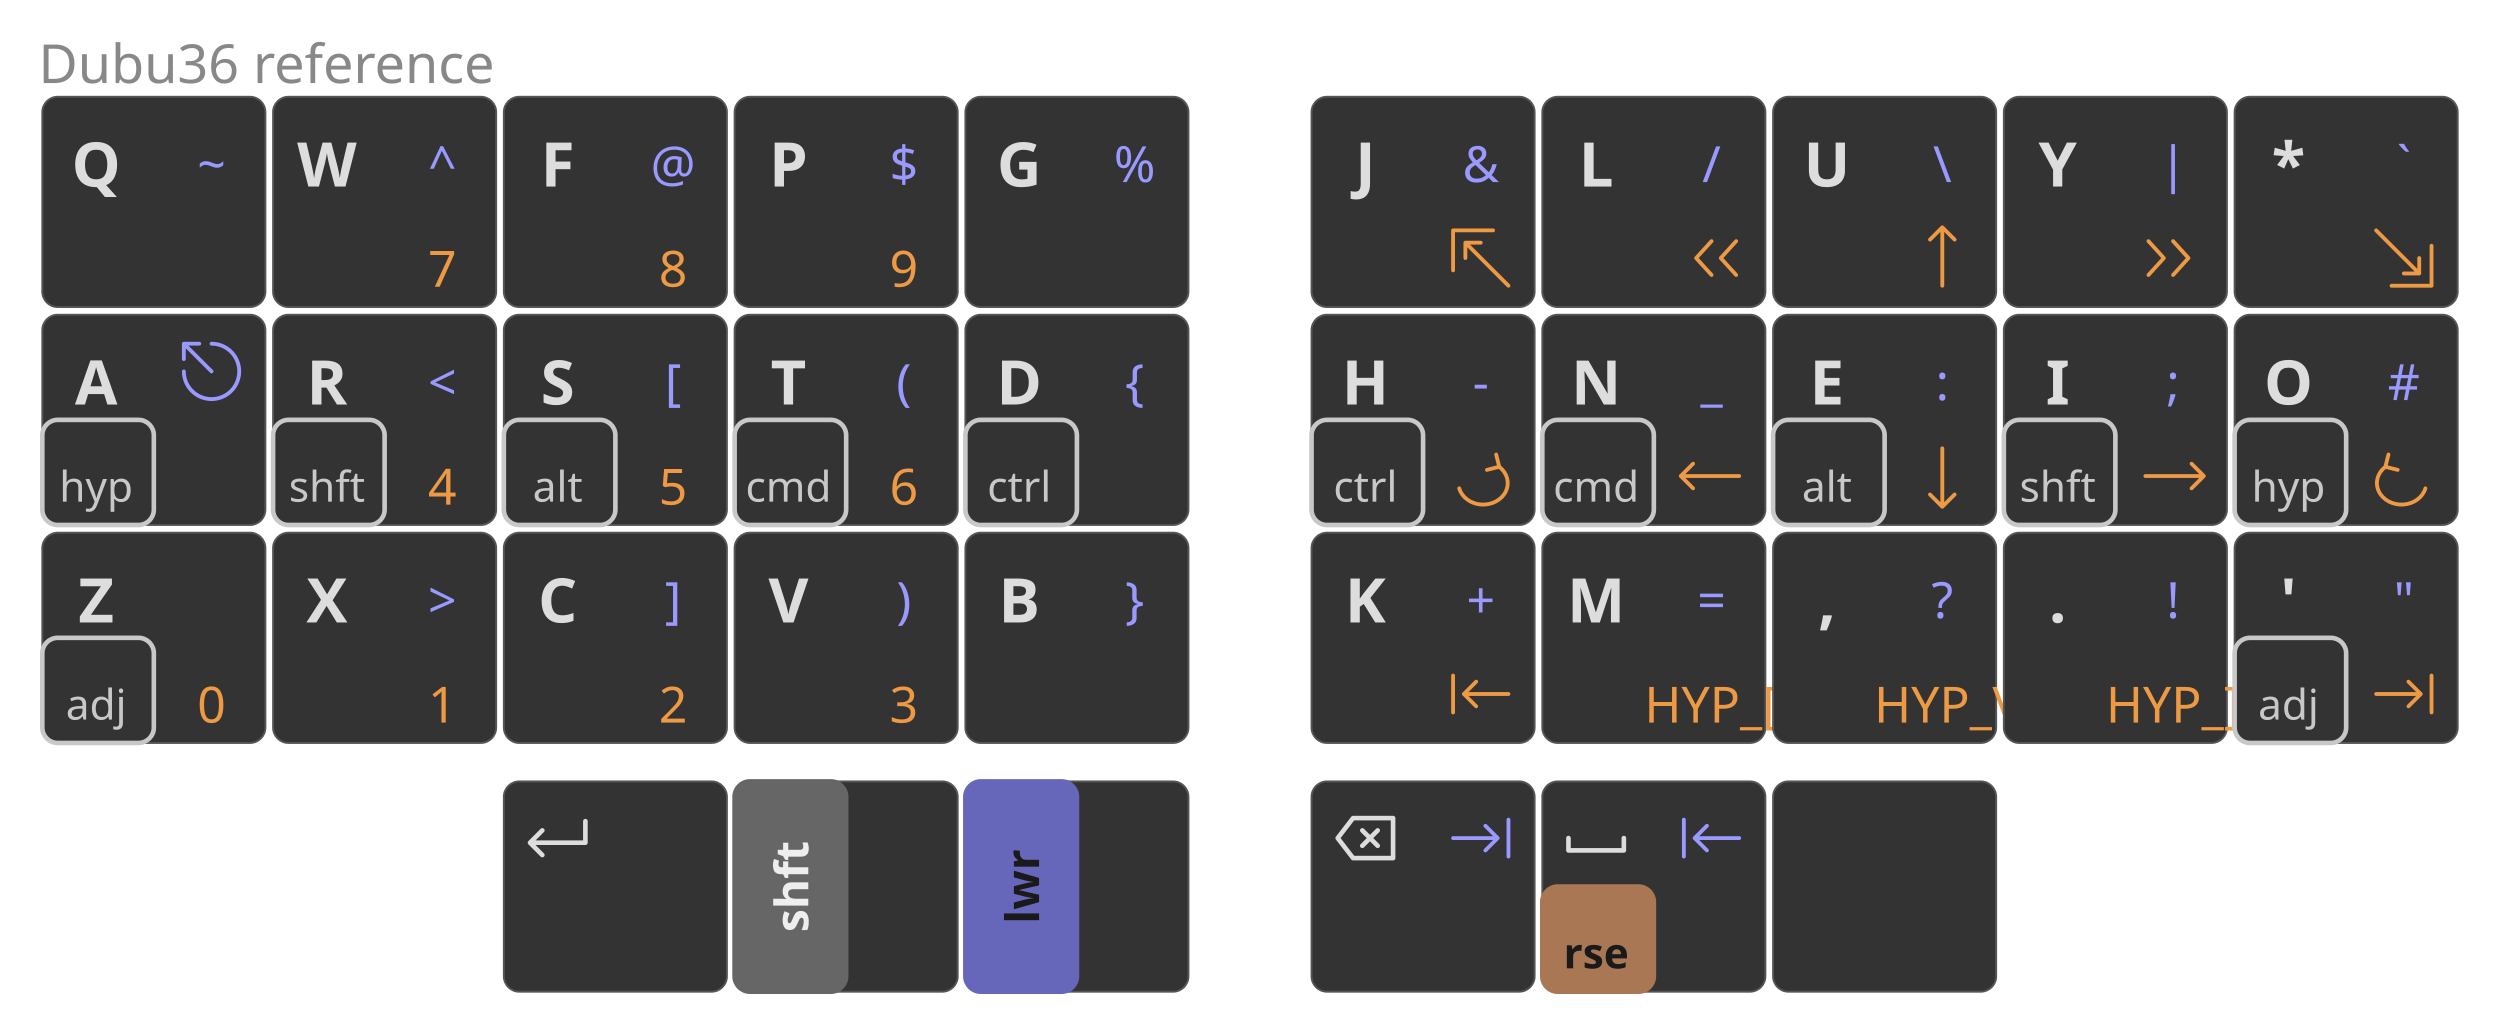
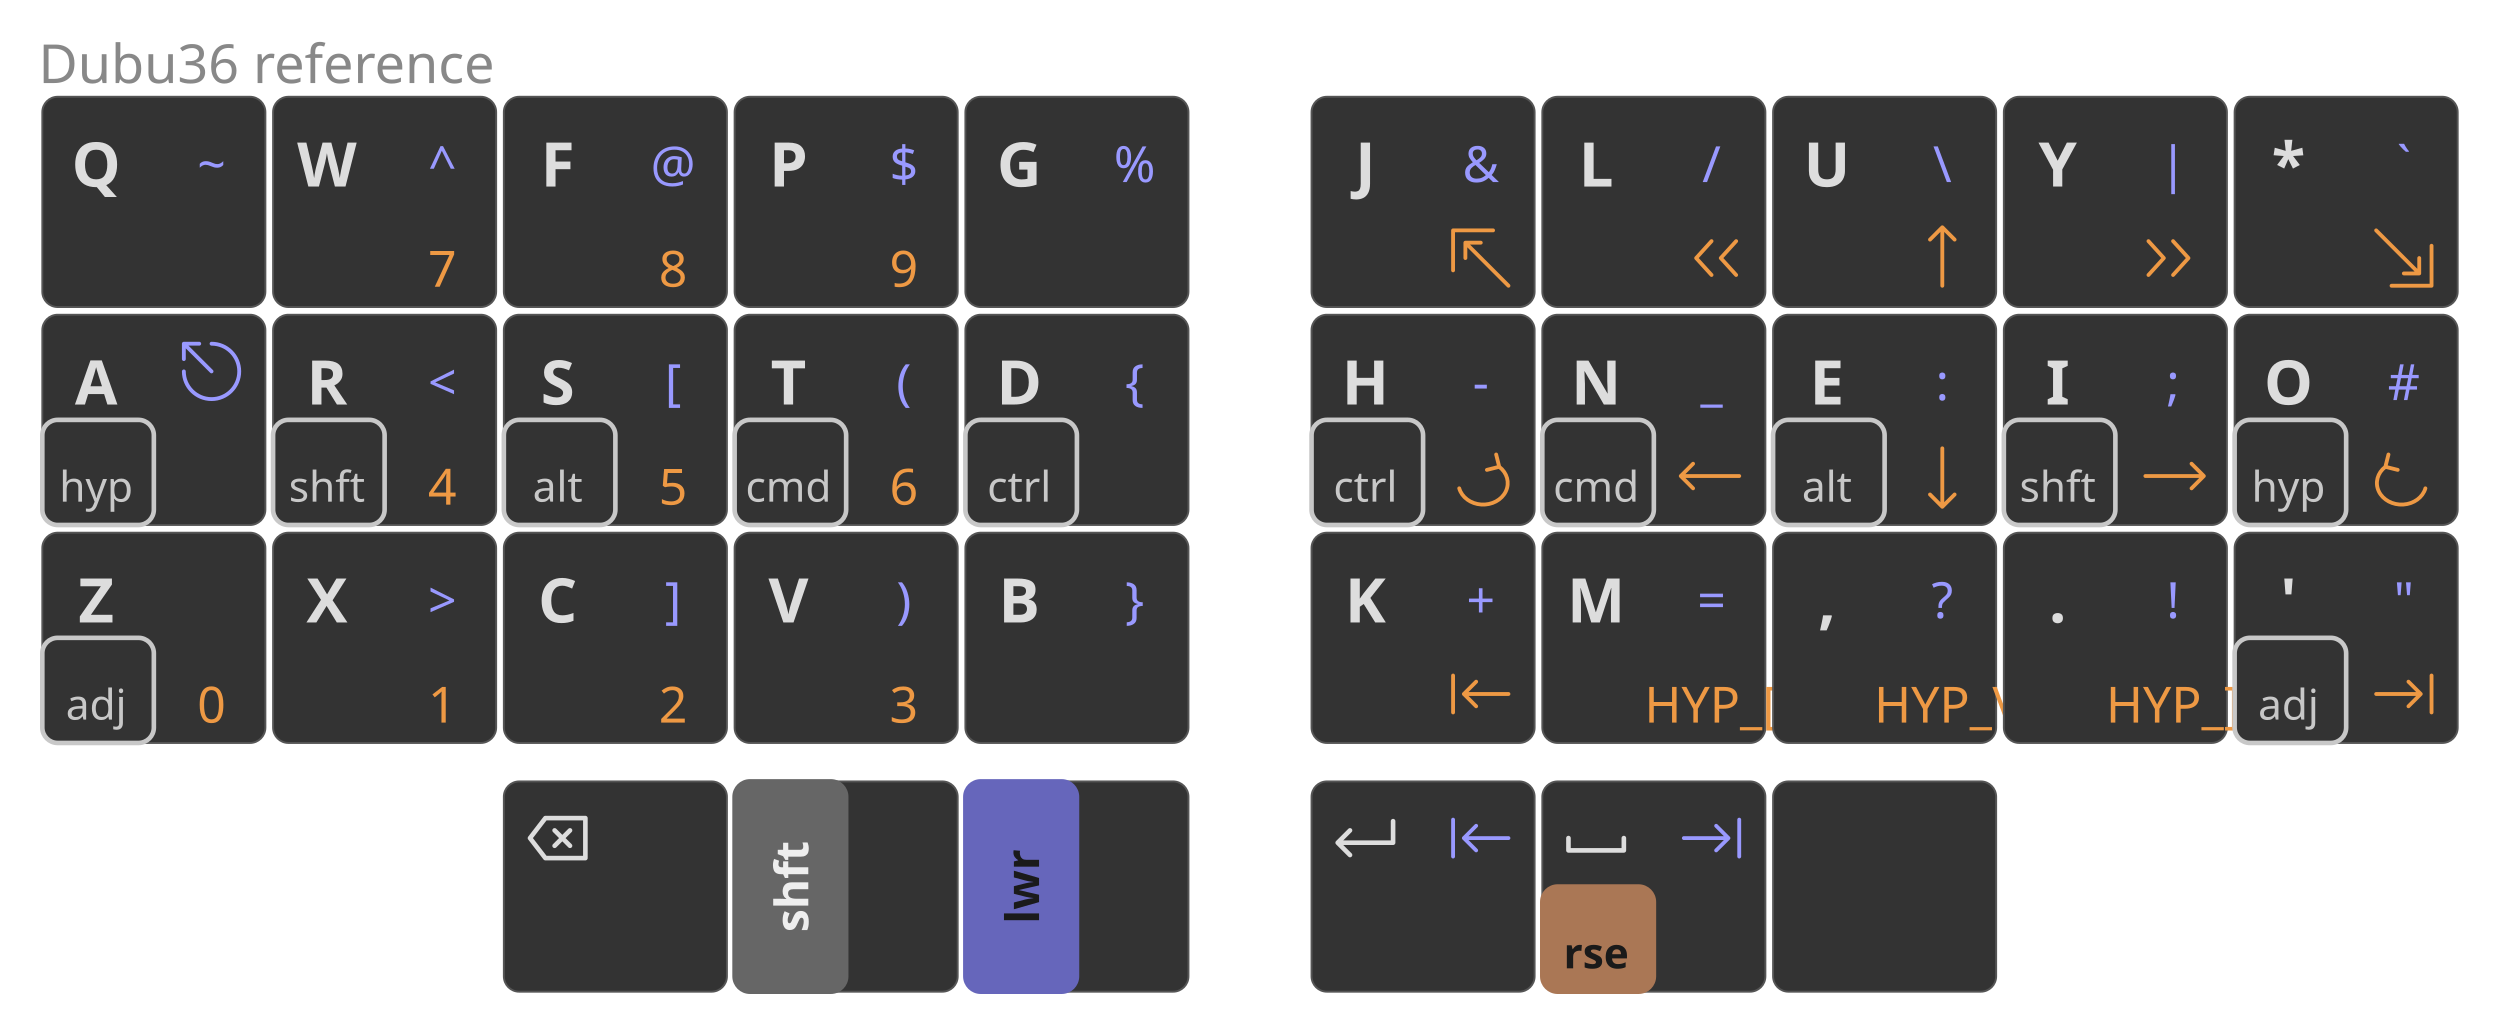
<svg xmlns="http://www.w3.org/2000/svg" class="keymap" width="650" height="267" viewBox="-10 -24 650.0 266.68">
  <style>svg.keymap { background: #1e1e2e; font-family: sans-serif; }
    rect.keycap { fill: #333333; stroke: #555555; stroke-width: 0.5px; }
    text { fill: #c8c8c8; text-anchor: middle; dominant-baseline: central; }
    text.base { font-size: 16px; font-weight: 600; fill: #dddddd; }
    text.hold { font-size: 11px; }
    text.sym { font-size: 13px; fill: #9999ff; }
    text.num { font-size: 13px; fill: #ee9944; }
    text.oneshot { font-size: 12px; font-weight: 600; }
    use.glyph { fill: none; stroke: #c8c8c8; stroke-width: 2.5px;
                stroke-linecap: round; stroke-linejoin: round; }
    use.glyph.base { stroke: #dddddd; stroke-width: 3px; }
    use.glyph.sym { stroke: #9999ff; }
    use.glyph.num { stroke: #ee9944; }
    rect.hold-box { stroke-width: 1.2px; }
    rect.hold-box.tap-preferred.mod { fill: none; stroke: #c8c8c8; }
    rect.hold-box.tap-preferred.sym { fill: none; stroke: #9999ff; }
    rect.hold-box.tap-preferred.nav { fill: none; stroke: #ee9944; }
    rect.hold-box.hold-preferred.mod { fill: #666666; stroke: #666666; }
    rect.hold-box.hold-preferred.sym { fill: #6666bb; stroke: #6666bb; }
    rect.hold-box.hold-preferred.nav { fill: #aa7755; stroke: #aa7755; }
    rect.hold-box.oneshot.mod { fill: #666666; stroke: #666666; }
    rect.hold-box.oneshot.sym { fill: #6666bb; stroke: #6666bb; }
    rect.hold-box.oneshot.nav { fill: #aa7755; stroke: #aa7755; }
    text.hold.hold-preferred.mod, text.oneshot.mod { fill: #eeeeee; font-weight: 700; }
    text.hold.hold-preferred.sym, text.oneshot.sym,
    text.hold.hold-preferred.nav, text.oneshot.nav { fill: #1a1a1a; font-weight: 700; }
    text.hold.tap-preferred { fill: #c8c8c8; }
    text.title { font-size: 14px; fill: #888888; text-anchor: start; }</style>
  <defs>
    <path id="glyph_backspace" class="symbol" transform="scale(0.4) translate(-24,-30)" d="M22,19l10,10 M22,29l10-10 M6,24l10,13h26v-26h-26z" />
    <path id="glyph_delete-word" class="symbol" transform="scale(0.4) translate(-24,-30)" d="M22,19l10,10 M22,29l10-10 M6,24l10,13h26v-26h-26z M6,17l-6,7,6,7" />
    <path id="glyph_return" class="symbol" transform="scale(0.4) translate(-24,-30)" d="M42,13V27H6 m8-8l-8,8l8,8" />
    <path id="glyph_space" class="symbol" transform="scale(0.4) translate(-24,-30)" d="M42,24V32H6V24" />
    <path id="glyph_escape" class="symbol" transform="scale(0.4) translate(-24,-30)" d="M24,24l-18-18 m0,10v-10h10 M24,6A18,18,0,1,1,6,24" />
    <path id="glyph_up" class="symbol" transform="scale(0.4) translate(-24,-30)" d="M24,42v-36 m-8,6l8-8l8,8" />
    <path id="glyph_down" class="symbol" transform="scale(0.4) translate(-24,-30)" d="M24,6v36 m-8,-6l8,8l8-8" />
    <path id="glyph_left" class="symbol" transform="scale(0.4) translate(-24,-30)" d="M42,24h-36 m6-8l-8,8l8,8" />
    <path id="glyph_right" class="symbol" transform="scale(0.4) translate(-24,-30)" d="M6,24h36 m-6-8l8,8l-8,8" />
    <path id="glyph_tab" class="symbol" transform="scale(0.4) translate(-24,-30)" d="M6,24h27 m-6-8l8,8l-8,8 M42,12V36" />
    <path id="glyph_btab" class="symbol" transform="scale(0.4) translate(-24,-30)" d="M42,24h-27 m6-8l-8,8l8,8 M6,12V36" />
    <path id="glyph_home" class="symbol" transform="scale(0.4) translate(-24,-30)" d="M42,42l-28-28 m0,10v-10h10 m8-8h-26v26" />
    <path id="glyph_end" class="symbol" transform="scale(0.4) translate(-24,-30)" d="M6,6l28,28 m0-10v10h-10 m-8,8h26v-26" />
    <path id="glyph_word-right" class="symbol" transform="scale(0.4) translate(-24,-30)" d="M8,13l10,11-10,11 M24,13l10,11-10,11" />
    <path id="glyph_word-left" class="symbol" transform="scale(0.4) translate(-24,-30)" d="M40,13l-10,11,10,11 M24,13l-10,11,10,11" />
    <path id="glyph_hist-fwd" class="symbol" transform="scale(0.4) translate(-24,-30)" d="M10,32A16,14,0,1,0,36,18 m-2,-8l2,8l-8,2" />
    <path id="glyph_hist-back" class="symbol" transform="scale(0.4) translate(-24,-30)" d="M38,32A16,14,0,1,1,12,18 m2,-8l-2,8l8,2" />
  </defs>
  <text class="title" x="0" y="-8">Dubu36 reference</text>
  <g transform="translate(0.00,0.00)">
    <rect class="keycap" x="1.0" y="1.0" width="58.0" height="54.67" rx="4.0" ry="4.0" />
    <text class="base" x="15.0" y="18.134">Q</text>
    <text class="sym" x="45.0" y="18.134">~</text>
  </g>
  <g transform="translate(60.00,0.00)">
    <rect class="keycap" x="1.0" y="1.0" width="58.0" height="54.67" rx="4.0" ry="4.0" />
    <text class="base" x="15.0" y="18.134">W</text>
    <text class="sym" x="45.0" y="18.134">^</text>
    <text class="num" x="45.0" y="45.336">7</text>
  </g>
  <g transform="translate(120.00,0.00)">
    <rect class="keycap" x="1.0" y="1.0" width="58.0" height="54.67" rx="4.0" ry="4.0" />
    <text class="base" x="15.0" y="18.134">F</text>
    <text class="sym" x="45.0" y="18.134">@</text>
    <text class="num" x="45.0" y="45.336">8</text>
  </g>
  <g transform="translate(180.00,0.00)">
    <rect class="keycap" x="1.0" y="1.0" width="58.0" height="54.67" rx="4.0" ry="4.0" />
    <text class="base" x="15.0" y="18.134">P</text>
    <text class="sym" x="45.0" y="18.134">$</text>
    <text class="num" x="45.0" y="45.336">9</text>
  </g>
  <g transform="translate(240.00,0.00)">
    <rect class="keycap" x="1.0" y="1.0" width="58.0" height="54.67" rx="4.0" ry="4.0" />
    <text class="base" x="15.0" y="18.134">G</text>
    <text class="sym" x="45.0" y="18.134">%</text>
  </g>
  <g transform="translate(330.00,0.00)">
    <rect class="keycap" x="1.0" y="1.0" width="58.0" height="54.67" rx="4.0" ry="4.0" />
    <text class="base" x="15.0" y="18.134">J</text>
    <text class="sym" x="45.0" y="18.134">&amp;</text>
    <use class="glyph num" href="#glyph_home" x="45.0" y="45.336" />
  </g>
  <g transform="translate(390.00,0.00)">
    <rect class="keycap" x="1.0" y="1.0" width="58.0" height="54.67" rx="4.0" ry="4.0" />
    <text class="base" x="15.0" y="18.134">L</text>
    <text class="sym" x="45.0" y="18.134">/</text>
    <use class="glyph num" href="#glyph_word-left" x="45.0" y="45.336" />
  </g>
  <g transform="translate(450.00,0.00)">
    <rect class="keycap" x="1.0" y="1.0" width="58.0" height="54.67" rx="4.0" ry="4.0" />
    <text class="base" x="15.0" y="18.134">U</text>
    <text class="sym" x="45.0" y="18.134">\</text>
    <use class="glyph num" href="#glyph_up" x="45.0" y="45.336" />
  </g>
  <g transform="translate(510.00,0.00)">
    <rect class="keycap" x="1.0" y="1.0" width="58.0" height="54.67" rx="4.0" ry="4.0" />
    <text class="base" x="15.0" y="18.134">Y</text>
    <text class="sym" x="45.0" y="18.134">|</text>
    <use class="glyph num" href="#glyph_word-right" x="45.0" y="45.336" />
  </g>
  <g transform="translate(570.00,0.00)">
    <rect class="keycap" x="1.0" y="1.0" width="58.0" height="54.67" rx="4.0" ry="4.0" />
    <text class="base" x="15.0" y="18.134">*</text>
    <text class="sym" x="45.0" y="18.134">`</text>
    <use class="glyph num" href="#glyph_end" x="45.0" y="45.336" />
  </g>
  <g transform="translate(0.00,56.67)">
    <rect class="keycap" x="1.0" y="1.0" width="58.0" height="54.67" rx="4.0" ry="4.0" />
    <rect class="hold-box tap-preferred mod" x="1.0" y="28.335" width="29.0" height="27.335" rx="4.0" ry="4.0" />
    <text class="base" x="15.0" y="18.134">A</text>
    <text class="hold tap-preferred mod" x="15.0" y="45.336">hyp</text>
    <use class="glyph sym" href="#glyph_escape" x="45.0" y="18.134" />
  </g>
  <g transform="translate(60.00,56.67)">
    <rect class="keycap" x="1.0" y="1.0" width="58.0" height="54.67" rx="4.0" ry="4.0" />
    <rect class="hold-box tap-preferred mod" x="1.0" y="28.335" width="29.0" height="27.335" rx="4.0" ry="4.0" />
    <text class="base" x="15.0" y="18.134">R</text>
    <text class="hold tap-preferred mod" x="15.0" y="45.336">shft</text>
    <text class="sym" x="45.0" y="18.134">&lt;</text>
    <text class="num" x="45.0" y="45.336">4</text>
  </g>
  <g transform="translate(120.00,56.67)">
    <rect class="keycap" x="1.0" y="1.0" width="58.0" height="54.67" rx="4.0" ry="4.0" />
    <rect class="hold-box tap-preferred mod" x="1.0" y="28.335" width="29.0" height="27.335" rx="4.0" ry="4.0" />
    <text class="base" x="15.0" y="18.134">S</text>
    <text class="hold tap-preferred mod" x="15.0" y="45.336">alt</text>
    <text class="sym" x="45.0" y="18.134">[</text>
    <text class="num" x="45.0" y="45.336">5</text>
  </g>
  <g transform="translate(180.00,56.67)">
    <rect class="keycap" x="1.0" y="1.0" width="58.0" height="54.67" rx="4.0" ry="4.0" />
    <rect class="hold-box tap-preferred mod" x="1.0" y="28.335" width="29.0" height="27.335" rx="4.0" ry="4.0" />
    <text class="base" x="15.0" y="18.134">T</text>
    <text class="hold tap-preferred mod" x="15.0" y="45.336">cmd</text>
    <text class="sym" x="45.0" y="18.134">(</text>
    <text class="num" x="45.0" y="45.336">6</text>
  </g>
  <g transform="translate(240.00,56.67)">
    <rect class="keycap" x="1.0" y="1.0" width="58.0" height="54.67" rx="4.0" ry="4.0" />
    <rect class="hold-box tap-preferred mod" x="1.0" y="28.335" width="29.0" height="27.335" rx="4.0" ry="4.0" />
    <text class="base" x="15.0" y="18.134">D</text>
    <text class="hold tap-preferred mod" x="15.0" y="45.336">ctrl</text>
    <text class="sym" x="45.0" y="18.134">{</text>
  </g>
  <g transform="translate(330.00,56.67)">
    <rect class="keycap" x="1.0" y="1.0" width="58.0" height="54.67" rx="4.0" ry="4.0" />
    <rect class="hold-box tap-preferred mod" x="1.0" y="28.335" width="29.0" height="27.335" rx="4.0" ry="4.0" />
    <text class="base" x="15.0" y="18.134">H</text>
    <text class="hold tap-preferred mod" x="15.0" y="45.336">ctrl</text>
    <text class="sym" x="45.0" y="18.134">-</text>
    <use class="glyph num" href="#glyph_hist-fwd" x="45.0" y="45.336" />
  </g>
  <g transform="translate(390.00,56.67)">
    <rect class="keycap" x="1.0" y="1.0" width="58.0" height="54.67" rx="4.0" ry="4.0" />
    <rect class="hold-box tap-preferred mod" x="1.0" y="28.335" width="29.0" height="27.335" rx="4.0" ry="4.0" />
    <text class="base" x="15.0" y="18.134">N</text>
    <text class="hold tap-preferred mod" x="15.0" y="45.336">cmd</text>
    <text class="sym" x="45.0" y="18.134">_</text>
    <use class="glyph num" href="#glyph_left" x="45.0" y="45.336" />
  </g>
  <g transform="translate(450.00,56.67)">
    <rect class="keycap" x="1.0" y="1.0" width="58.0" height="54.67" rx="4.0" ry="4.0" />
    <rect class="hold-box tap-preferred mod" x="1.0" y="28.335" width="29.0" height="27.335" rx="4.0" ry="4.0" />
    <text class="base" x="15.0" y="18.134">E</text>
    <text class="hold tap-preferred mod" x="15.0" y="45.336">alt</text>
    <text class="sym" x="45.0" y="18.134">:</text>
    <use class="glyph num" href="#glyph_down" x="45.0" y="45.336" />
  </g>
  <g transform="translate(510.00,56.67)">
    <rect class="keycap" x="1.0" y="1.0" width="58.0" height="54.67" rx="4.0" ry="4.0" />
    <rect class="hold-box tap-preferred mod" x="1.0" y="28.335" width="29.0" height="27.335" rx="4.0" ry="4.0" />
    <text class="base" x="15.0" y="18.134">I</text>
    <text class="hold tap-preferred mod" x="15.0" y="45.336">shft</text>
    <text class="sym" x="45.0" y="18.134">;</text>
    <use class="glyph num" href="#glyph_right" x="45.0" y="45.336" />
  </g>
  <g transform="translate(570.00,56.67)">
    <rect class="keycap" x="1.0" y="1.0" width="58.0" height="54.67" rx="4.0" ry="4.0" />
    <rect class="hold-box tap-preferred mod" x="1.0" y="28.335" width="29.0" height="27.335" rx="4.0" ry="4.0" />
    <text class="base" x="15.0" y="18.134">O</text>
    <text class="hold tap-preferred mod" x="15.0" y="45.336">hyp</text>
    <text class="sym" x="45.0" y="18.134">#</text>
    <use class="glyph num" href="#glyph_hist-back" x="45.0" y="45.336" />
  </g>
  <g transform="translate(0.00,113.34)">
    <rect class="keycap" x="1.0" y="1.0" width="58.0" height="54.67" rx="4.0" ry="4.0" />
    <rect class="hold-box tap-preferred mod" x="1.0" y="28.335" width="29.0" height="27.335" rx="4.0" ry="4.0" />
    <text class="base" x="15.0" y="18.134">Z</text>
    <text class="hold tap-preferred mod" x="15.0" y="45.336">adj</text>
    <text class="num" x="45.0" y="45.336">0</text>
  </g>
  <g transform="translate(60.00,113.34)">
    <rect class="keycap" x="1.0" y="1.0" width="58.0" height="54.67" rx="4.0" ry="4.0" />
    <text class="base" x="15.0" y="18.134">X</text>
    <text class="sym" x="45.0" y="18.134">&gt;</text>
    <text class="num" x="45.0" y="45.336">1</text>
  </g>
  <g transform="translate(120.00,113.34)">
    <rect class="keycap" x="1.0" y="1.0" width="58.0" height="54.67" rx="4.0" ry="4.0" />
    <text class="base" x="15.0" y="18.134">C</text>
    <text class="sym" x="45.0" y="18.134">]</text>
    <text class="num" x="45.0" y="45.336">2</text>
  </g>
  <g transform="translate(180.00,113.34)">
    <rect class="keycap" x="1.0" y="1.0" width="58.0" height="54.67" rx="4.0" ry="4.0" />
    <text class="base" x="15.0" y="18.134">V</text>
    <text class="sym" x="45.0" y="18.134">)</text>
    <text class="num" x="45.0" y="45.336">3</text>
  </g>
  <g transform="translate(240.00,113.34)">
    <rect class="keycap" x="1.0" y="1.0" width="58.0" height="54.67" rx="4.0" ry="4.0" />
    <text class="base" x="15.0" y="18.134">B</text>
    <text class="sym" x="45.0" y="18.134">}</text>
  </g>
  <g transform="translate(330.00,113.34)">
    <rect class="keycap" x="1.0" y="1.0" width="58.0" height="54.67" rx="4.0" ry="4.0" />
    <text class="base" x="15.0" y="18.134">K</text>
    <text class="sym" x="45.0" y="18.134">+</text>
    <use class="glyph num" href="#glyph_btab" x="45.0" y="45.336" />
  </g>
  <g transform="translate(390.00,113.34)">
    <rect class="keycap" x="1.0" y="1.0" width="58.0" height="54.67" rx="4.0" ry="4.0" />
    <text class="base" x="15.0" y="18.134">M</text>
    <text class="sym" x="45.0" y="18.134">=</text>
    <text class="num" x="45.0" y="45.336">HYP_[</text>
  </g>
  <g transform="translate(450.00,113.34)">
    <rect class="keycap" x="1.0" y="1.0" width="58.0" height="54.67" rx="4.0" ry="4.0" />
    <text class="base" x="15.0" y="18.134">,</text>
    <text class="sym" x="45.0" y="18.134">?</text>
    <text class="num" x="45.0" y="45.336">HYP_\</text>
  </g>
  <g transform="translate(510.00,113.34)">
    <rect class="keycap" x="1.0" y="1.0" width="58.0" height="54.67" rx="4.0" ry="4.0" />
    <text class="base" x="15.0" y="18.134">.</text>
    <text class="sym" x="45.0" y="18.134">!</text>
    <text class="num" x="45.0" y="45.336">HYP_]</text>
  </g>
  <g transform="translate(570.00,113.34)">
    <rect class="keycap" x="1.0" y="1.0" width="58.0" height="54.67" rx="4.0" ry="4.0" />
    <rect class="hold-box tap-preferred mod" x="1.0" y="28.335" width="29.0" height="27.335" rx="4.0" ry="4.0" />
    <text class="base" x="15.0" y="18.134">'</text>
    <text class="hold tap-preferred mod" x="15.0" y="45.336">adj</text>
    <text class="sym" x="45.0" y="18.134">"</text>
    <use class="glyph num" href="#glyph_tab" x="45.0" y="45.336" />
  </g>
  <g transform="translate(120.00,178.01)">
    <rect class="keycap" x="1.0" y="1.0" width="58.0" height="54.67" rx="4.0" ry="4.0" />
-     <use class="glyph base" href="#glyph_return" x="15.0" y="18.134" />
+     <use class="glyph base" href="#glyph_backspace" x="15.0" y="18.134" />
  </g>
  <g transform="translate(180.00,178.01)">
    <rect class="keycap" x="1.0" y="1.0" width="58.0" height="54.67" rx="4.0" ry="4.0" />
    <rect class="hold-box oneshot mod" x="1.0" y="1.0" width="29.0" height="54.67" rx="4.0" ry="4.0" />
    <text class="oneshot mod" transform="translate(15.5,28.335) rotate(-90)">shft</text>
  </g>
  <g transform="translate(240.00,178.01)">
    <rect class="keycap" x="1.0" y="1.0" width="58.0" height="54.67" rx="4.0" ry="4.0" />
    <rect class="hold-box oneshot sym" x="1.0" y="1.0" width="29.0" height="54.67" rx="4.0" ry="4.0" />
    <text class="oneshot sym" transform="translate(15.5,28.335) rotate(-90)">lwr</text>
  </g>
  <g transform="translate(330.00,178.01)">
    <rect class="keycap" x="1.0" y="1.0" width="58.0" height="54.67" rx="4.0" ry="4.0" />
-     <use class="glyph base" href="#glyph_backspace" x="15.0" y="18.134" />
-     <use class="glyph sym" href="#glyph_tab" x="45.0" y="18.134" />
+     <use class="glyph base" href="#glyph_return" x="15.0" y="18.134" />
+     <use class="glyph sym" href="#glyph_btab" x="45.0" y="18.134" />
  </g>
  <g transform="translate(390.00,178.01)">
    <rect class="keycap" x="1.0" y="1.0" width="58.0" height="54.67" rx="4.0" ry="4.0" />
    <rect class="hold-box hold-preferred nav" x="1.0" y="28.335" width="29.0" height="27.335" rx="4.0" ry="4.0" />
    <use class="glyph base" href="#glyph_space" x="15.0" y="18.134" />
    <text class="hold hold-preferred nav" x="15.0" y="45.336">rse</text>
-     <use class="glyph sym" href="#glyph_btab" x="45.0" y="18.134" />
+     <use class="glyph sym" href="#glyph_tab" x="45.0" y="18.134" />
  </g>
  <g transform="translate(450.00,178.01)">
    <rect class="keycap" x="1.0" y="1.0" width="58.0" height="54.67" rx="4.0" ry="4.0" />
  </g>
</svg>
